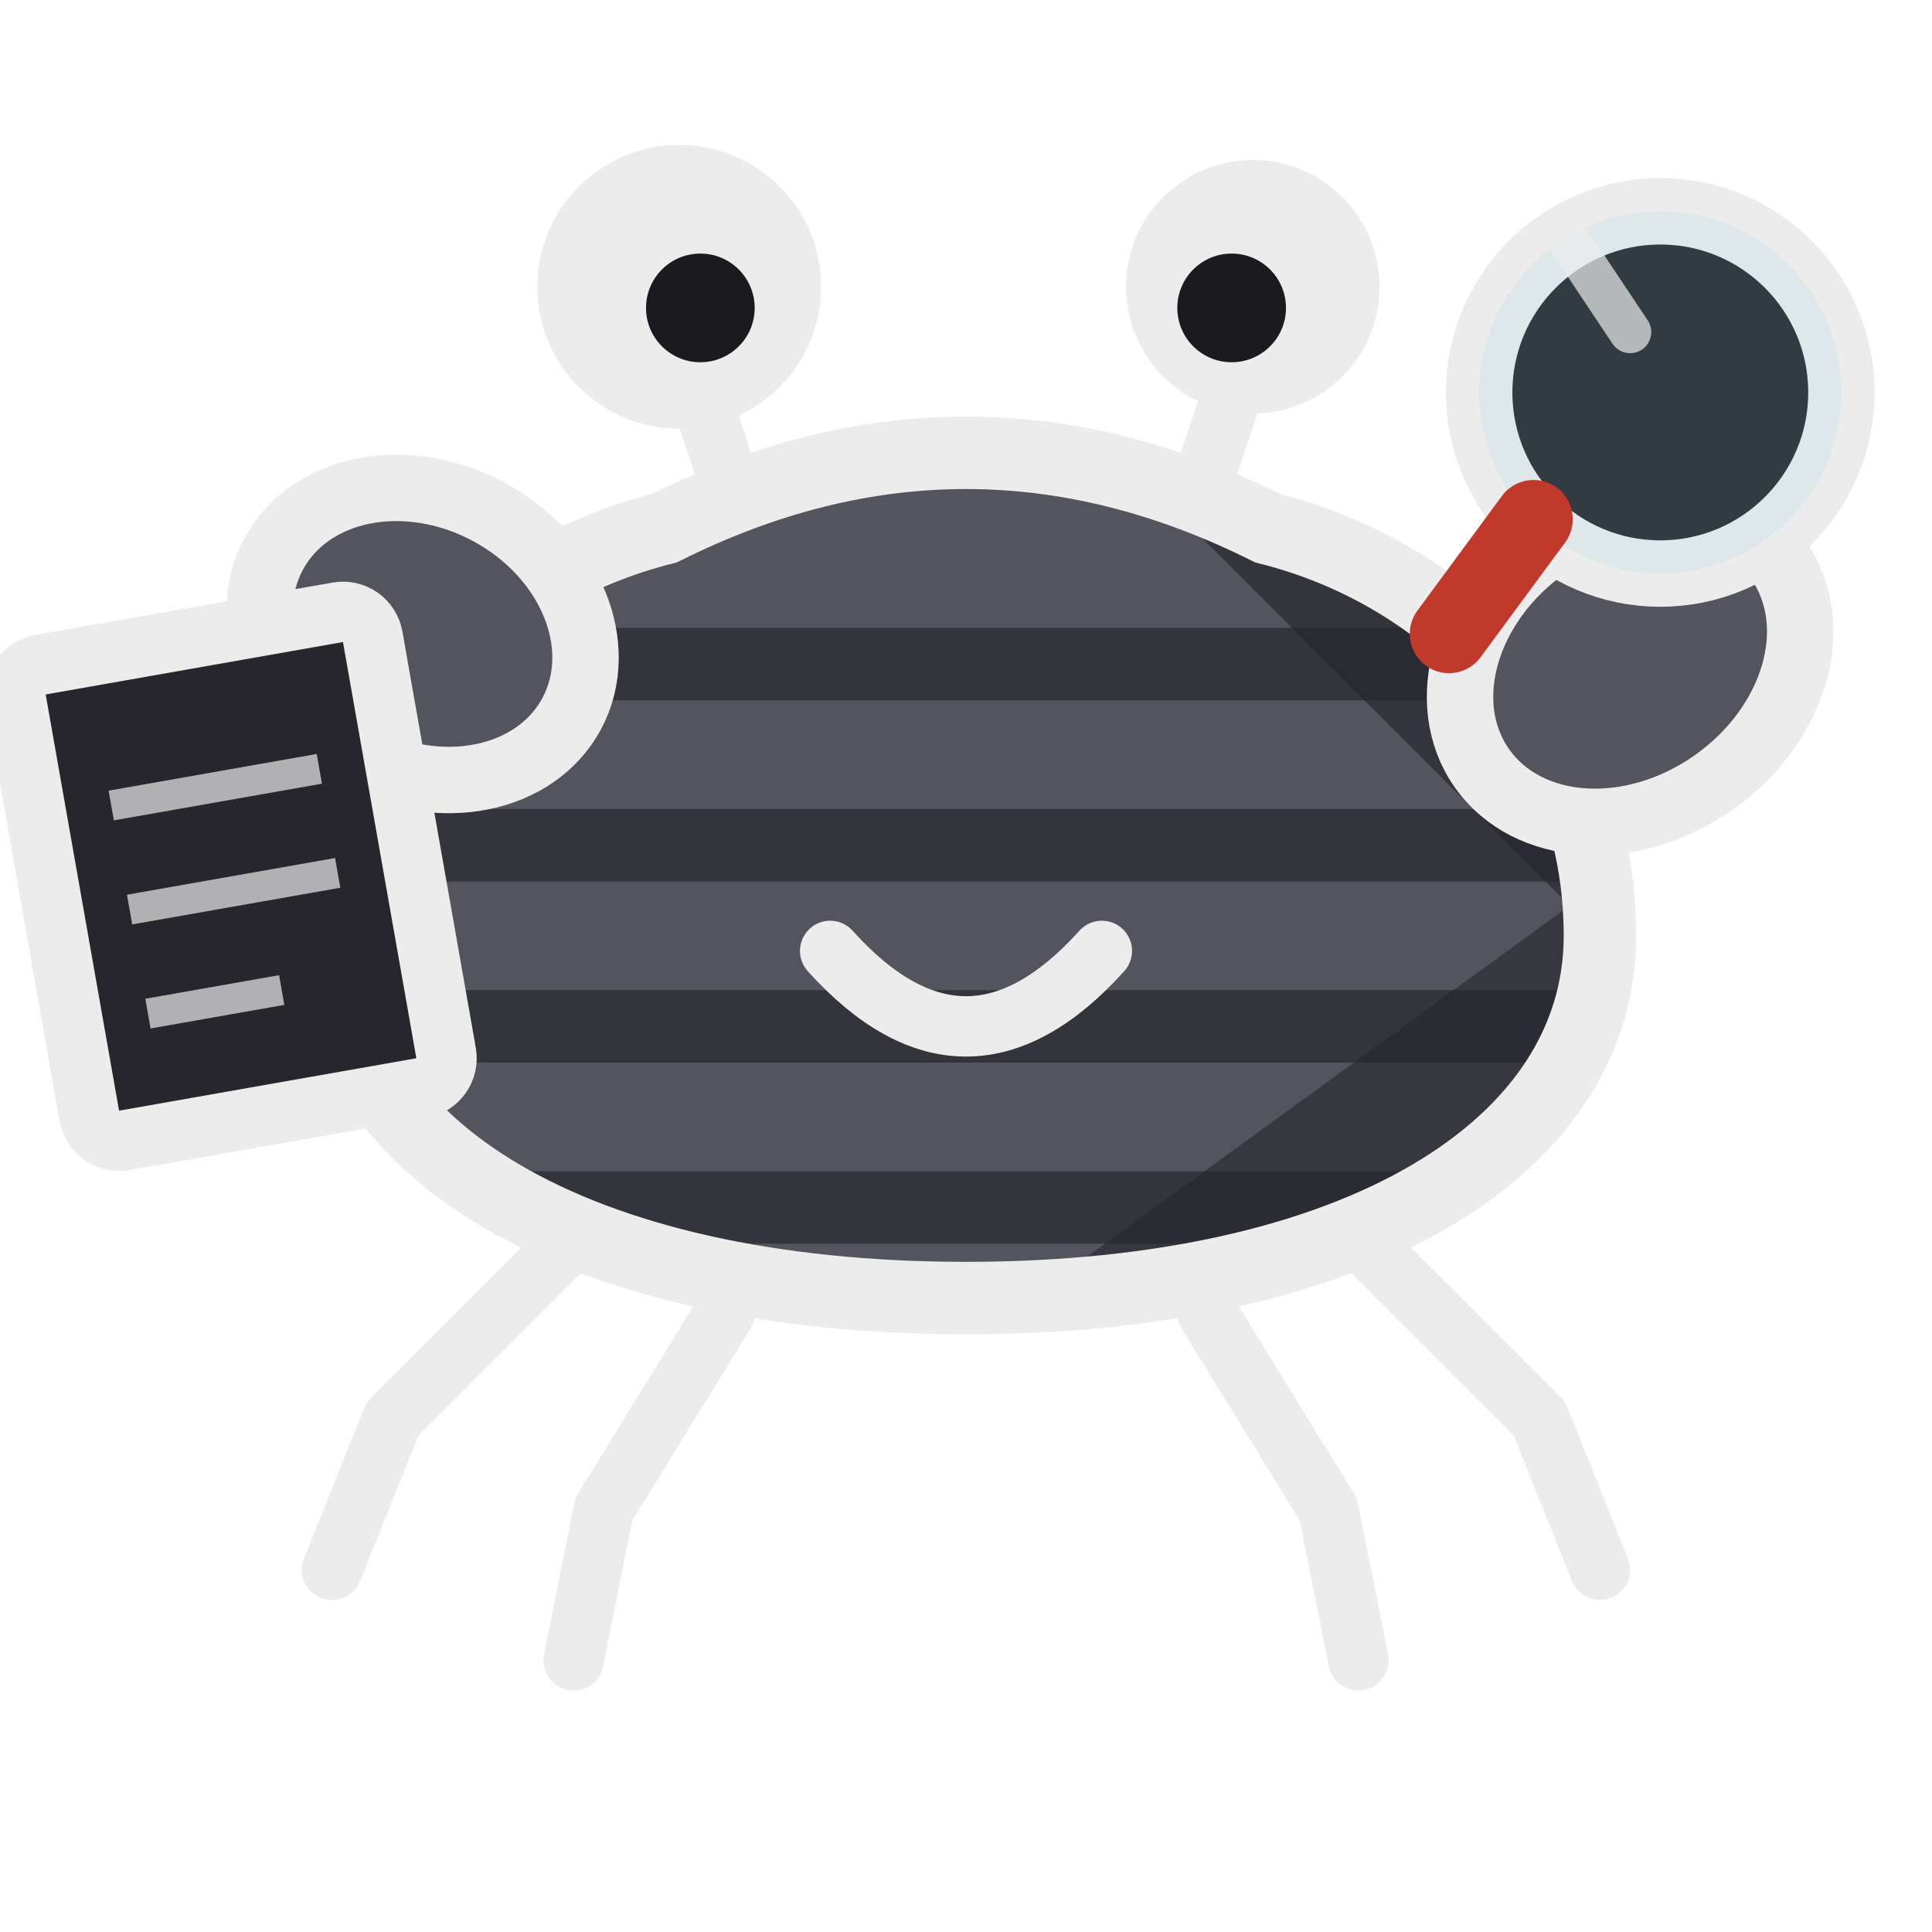
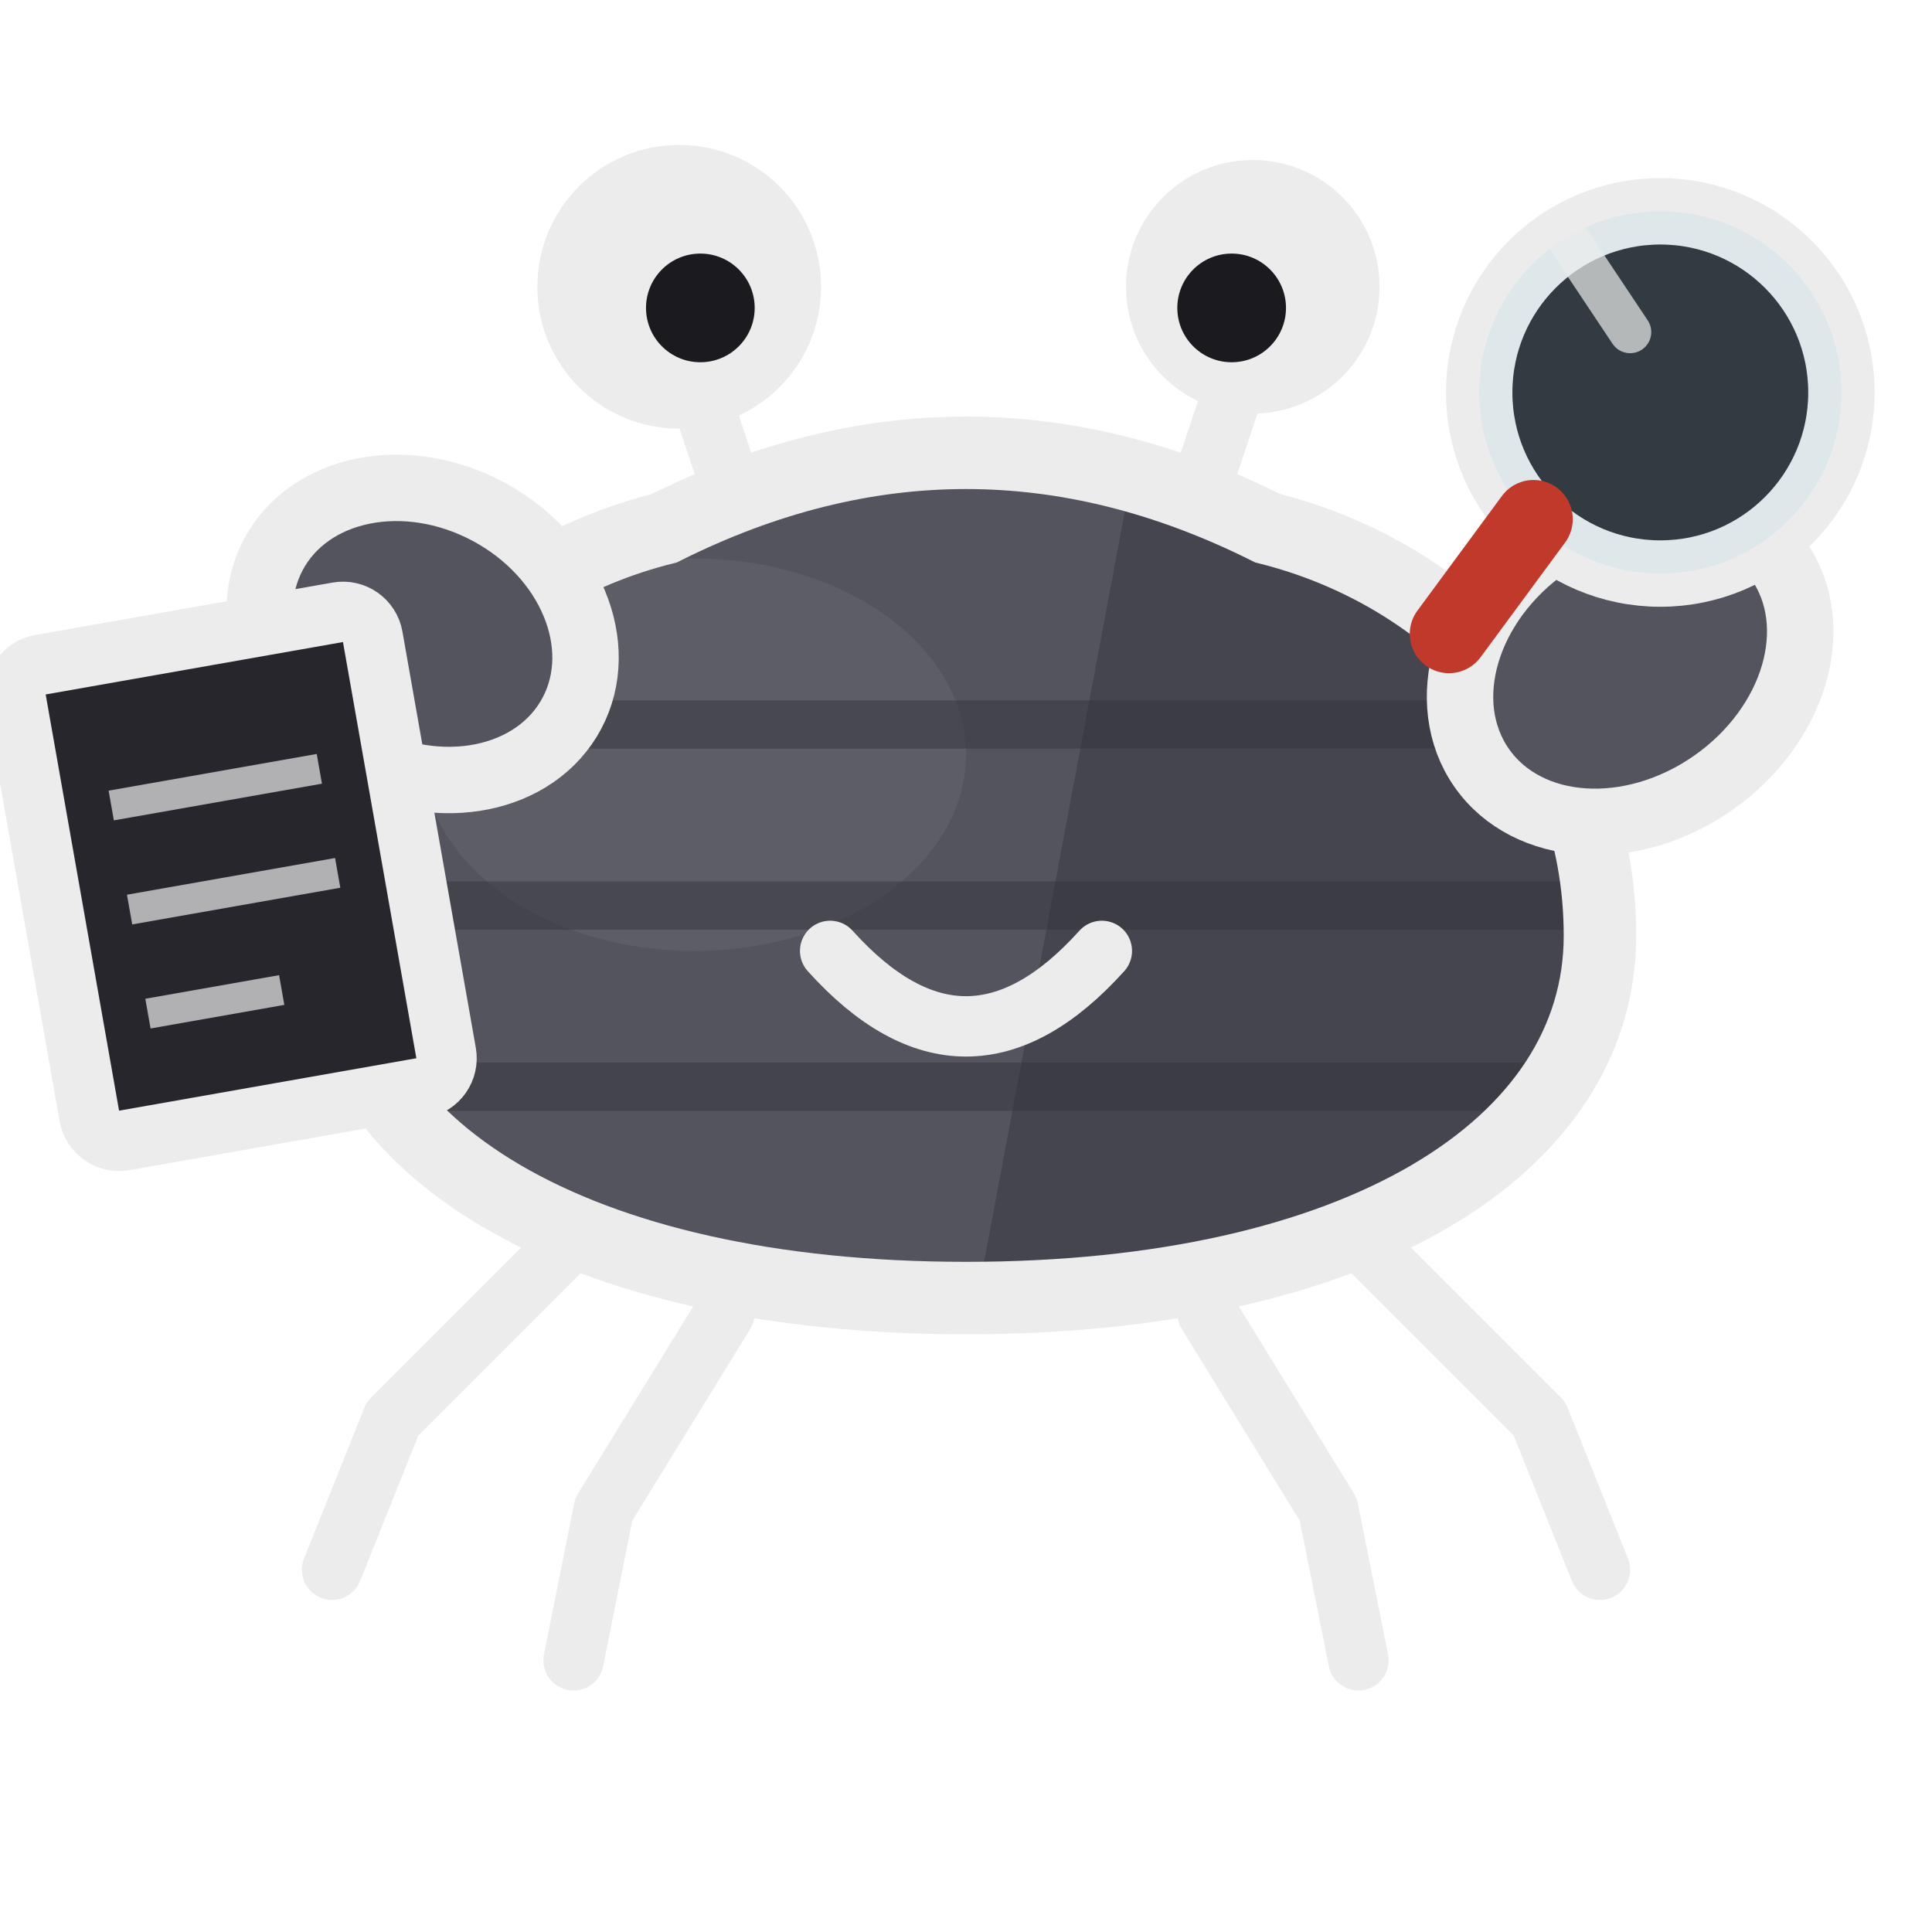
<svg xmlns="http://www.w3.org/2000/svg" viewBox="0 0 64 64">
  <g fill="none" stroke="#ececed" stroke-width="2" stroke-linecap="round" stroke-linejoin="round">
    <path d="M19 41 L13 47 L11 52" />
    <path d="M24 43.5 L20 50 L19 55" />
    <path d="M45 41 L51 47 L53 52" />
    <path d="M40 43.5 L44 50 L45 55" />
    <path d="M17 32 L12 27" />
    <path d="M47 32 L52 26" />
    <path d="M25 18.5 L23 12.5" />
    <path d="M39 18.5 L41 12.5" />
  </g>
  <path d="M11 31 C11 24 16 19 22 17.5 Q27 15 32 15 Q37 15 42 17.5 C48 19 53 24 53 31 C53 38 45 43 32 43 C19 43 11 38 11 31 Z" fill="#54545e" />
  <clipPath id="noirShell">
    <path d="M11 31 C11 24 16 19 22 17.5 Q27 15 32 15 Q37 15 42 17.5 C48 19 53 24 53 31 C53 38 45 43 32 43 C19 43 11 38 11 31 Z" />
  </clipPath>
  <g clip-path="url(#noirShell)">
-     <path d="M34 12 L60 38 L60 12 Z" fill="#34343c" />
-     <path d="M30 46 L52 46 L52 30 Z" fill="#34343c" opacity="0.9" />
-     <g stroke="#26262e" stroke-width="2.4" opacity="0.7">
-       <path d="M8 22 L56 22" />
-       <path d="M8 28 L56 28" />
-       <path d="M8 34 L56 34" />
-       <path d="M8 40 L56 40" />
+     <path d="M38 13 L32 45 L57 45 L57 13 Z" fill="#45454f" />
+     <ellipse cx="23" cy="25" rx="9" ry="6.5" fill="#64646e" opacity="0.55" />
+     <g stroke="#33333b" stroke-width="1.6" opacity="0.5" stroke-linecap="round">
+       <path d="M8 24 L56 24" />
+       <path d="M8 30 L56 30" />
+       <path d="M8 36 L56 36" />
    </g>
  </g>
  <path d="M11 31 C11 24 16 19 22 17.5 Q27 15 32 15 Q37 15 42 17.5 C48 19 53 24 53 31 C53 38 45 43 32 43 C19 43 11 38 11 31 Z" fill="none" stroke="#ececed" stroke-width="2.4" />
  <path d="M27.5 31.5 Q32 36.5 36.5 31.5" fill="none" stroke="#ececed" stroke-width="2" stroke-linecap="round" />
  <circle cx="22.5" cy="9.5" r="4.2" fill="#ececed" stroke="#ececed" stroke-width="1" />
  <circle cx="41.5" cy="9.5" r="4.2" fill="#ececed" />
  <circle cx="23.2" cy="10.2" r="1.8" fill="#1a1a1f" />
  <circle cx="40.8" cy="10.2" r="1.8" fill="#1a1a1f" />
  <ellipse cx="14" cy="21" rx="5.6" ry="4.6" fill="#54545e" stroke="#ececed" stroke-width="2.2" transform="rotate(28 14 21)" />
  <g transform="rotate(-10 8 31)">
    <rect x="2" y="21" width="12" height="16" rx="1" fill="#26262c" stroke="#ececed" stroke-width="2" />
    <path d="M4.5 26 L11.5 26 M4.5 29.5 L11.5 29.5 M4.5 33 L9 33" stroke="#ececed" stroke-width="1" opacity="0.7" />
  </g>
  <ellipse cx="54" cy="22" rx="6" ry="4.8" fill="#54545e" stroke="#ececed" stroke-width="2.2" transform="rotate(-35 54 22)" />
  <circle cx="55" cy="13" r="6" fill="#1a1a1f" stroke="#ececed" stroke-width="2.2" />
  <circle cx="55" cy="13" r="6" fill="#9fd0e0" opacity="0.18" />
  <path d="M52 8 L54 11" stroke="#ececed" stroke-width="1.4" stroke-linecap="round" opacity="0.7" />
  <path d="M50.8 17.2 L48 21" stroke="#c0392b" stroke-width="2.6" stroke-linecap="round" />
</svg>
